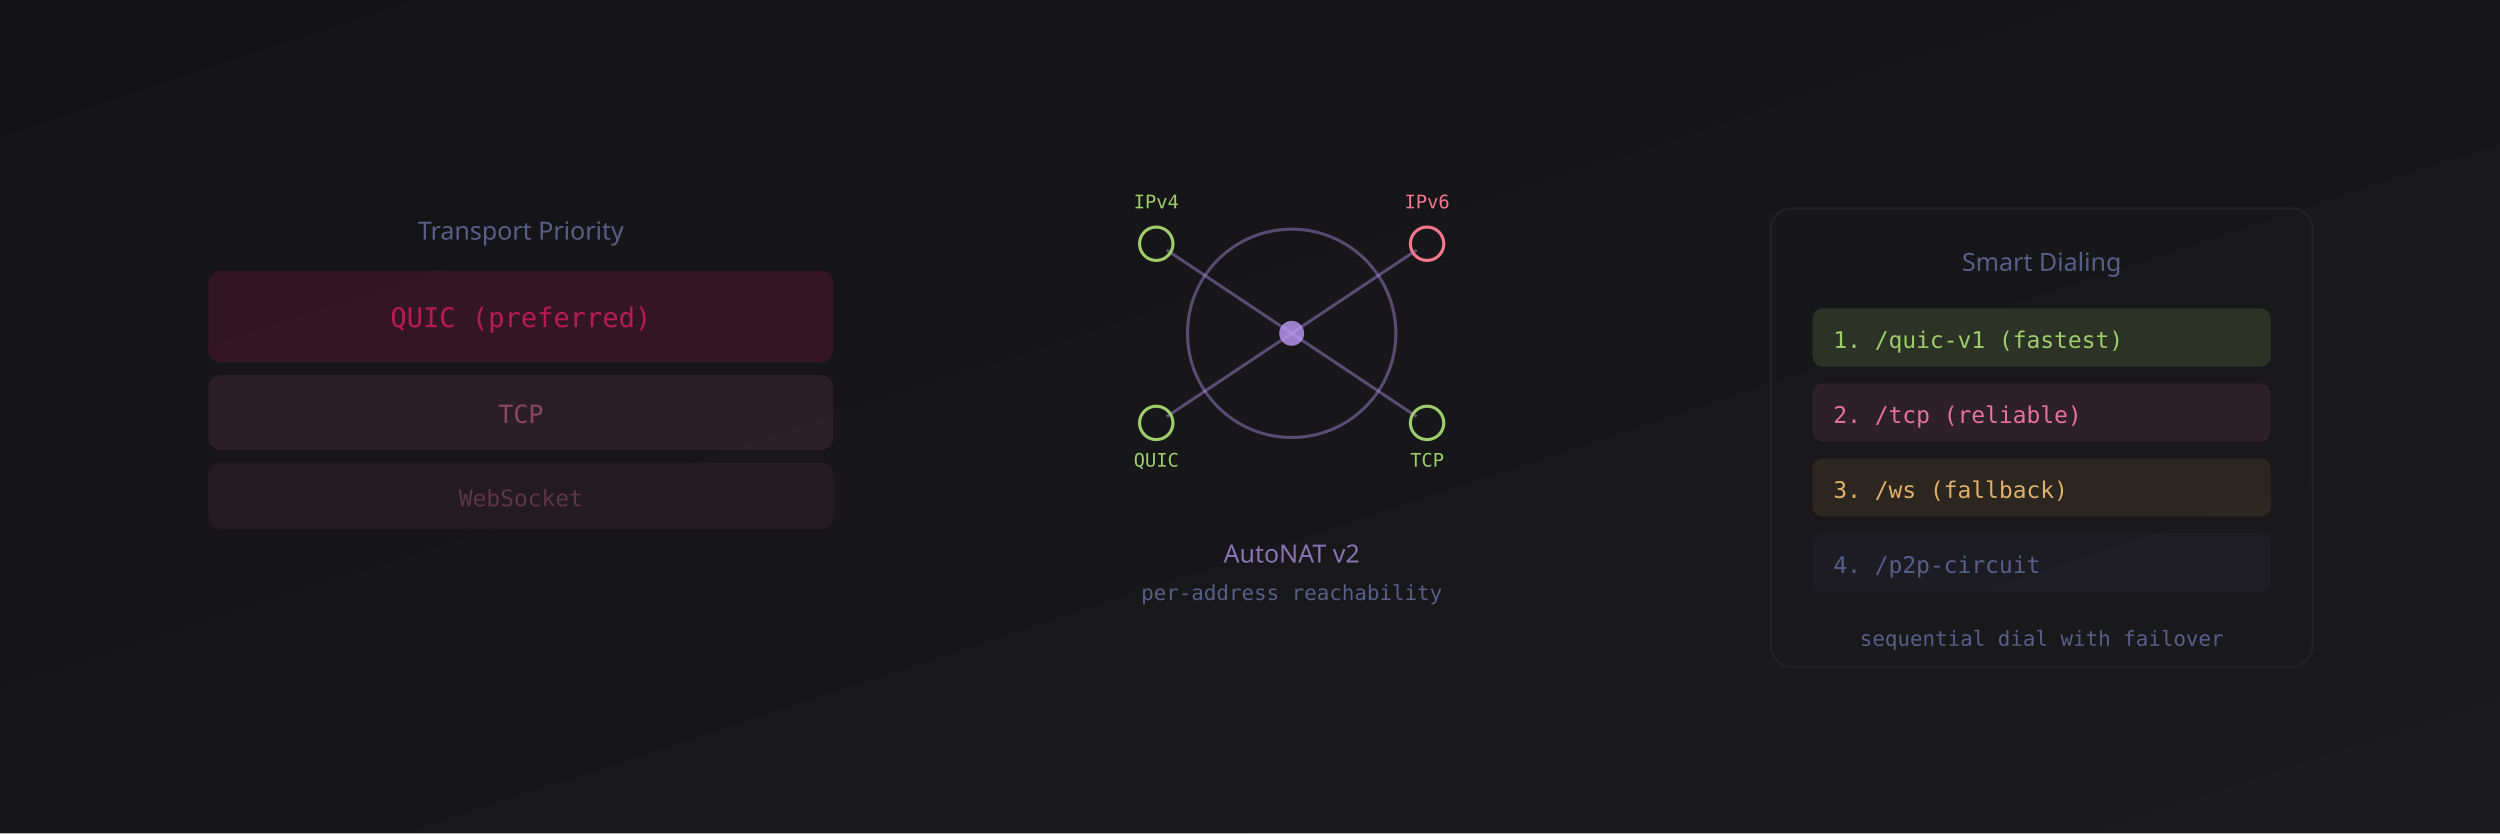
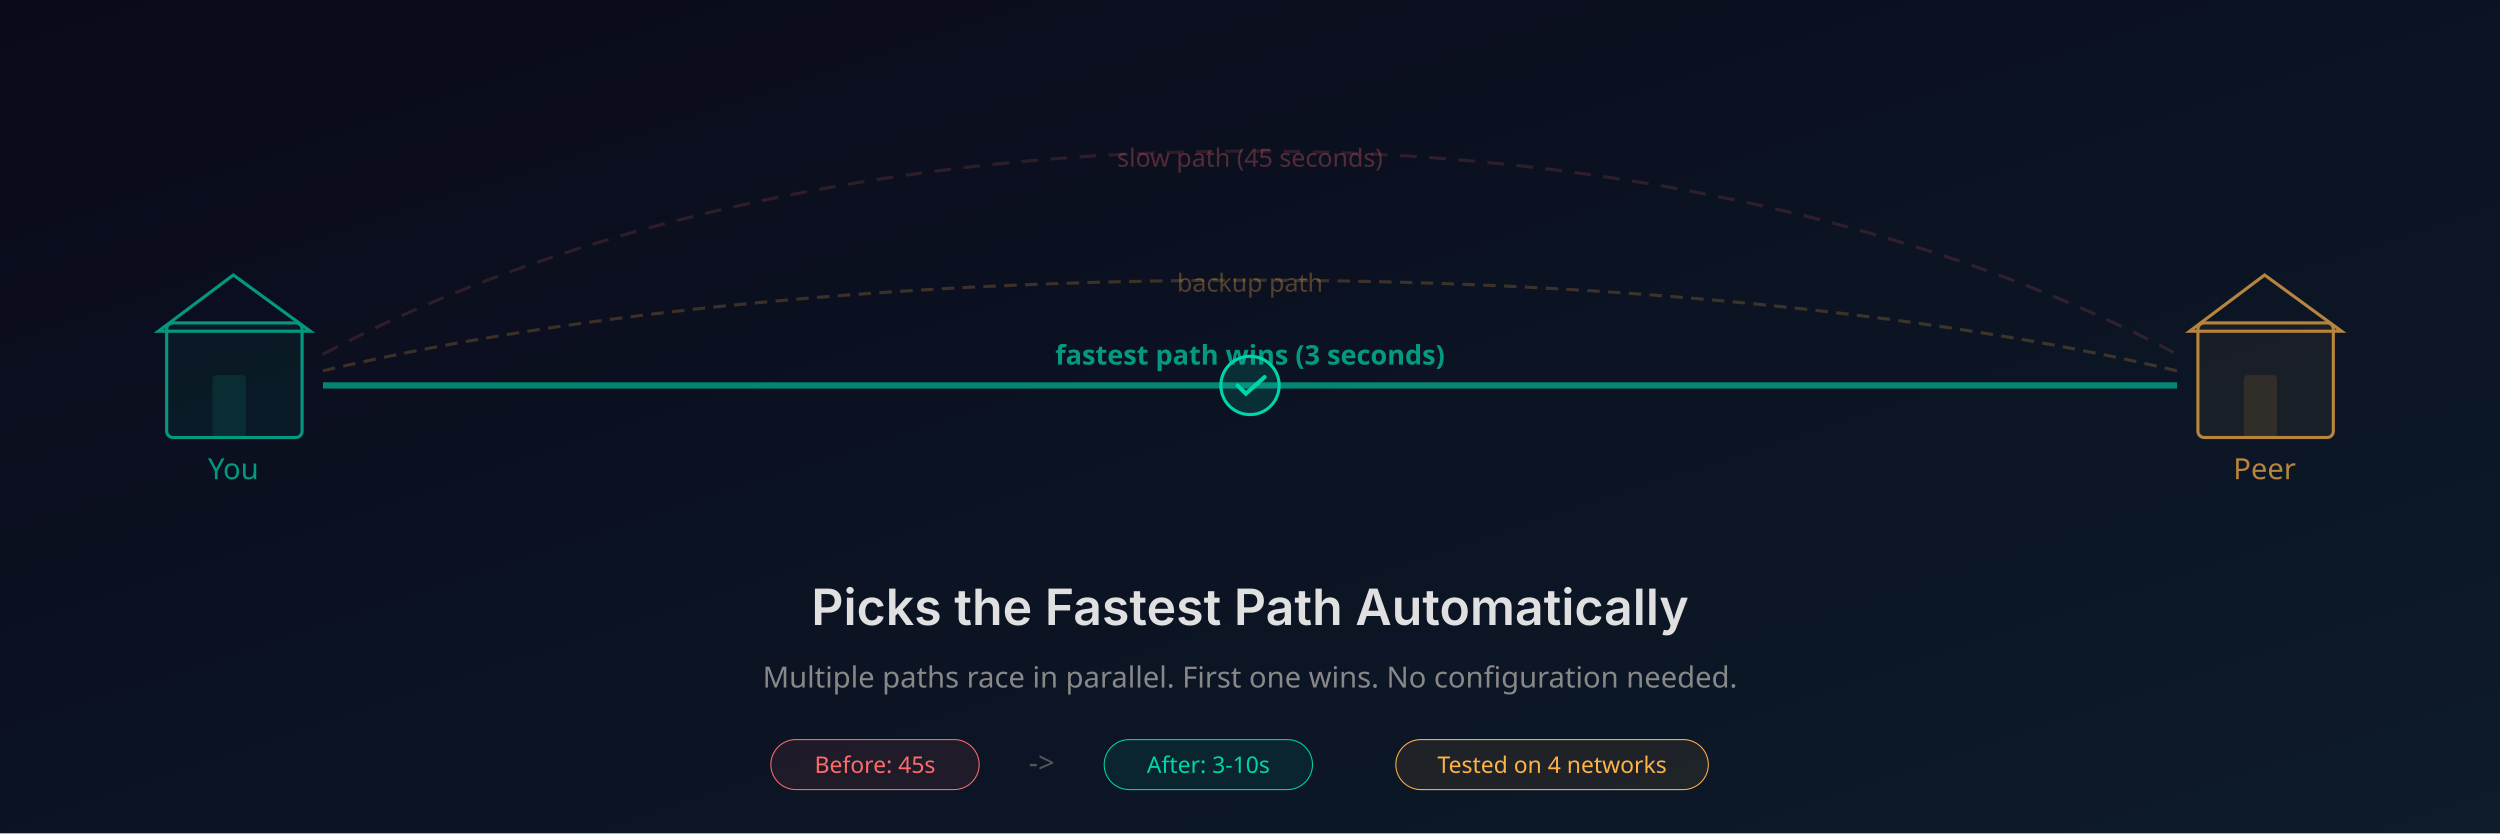
<svg xmlns="http://www.w3.org/2000/svg" viewBox="0 0 1200 400" width="1200" height="400">
  <defs>
    <linearGradient id="bgD" x1="0%" y1="0%" x2="100%" y2="100%">
-       <stop offset="0%" style="stop-color:#141316" />
-       <stop offset="100%" style="stop-color:#1a191c" />
+       <stop offset="0%" stop-color="#0a0a1a" />
+       <stop offset="100%" stop-color="#0d1b2a" />
    </linearGradient>
  </defs>
  <rect width="1200" height="400" fill="url(#bgD)" />
-   <rect x="100" y="130" width="300" height="44" rx="6" fill="#da1c5c" opacity="0.15" />
-   <text x="250" y="157" font-family="SF Mono, monospace" font-size="13" fill="#da1c5c" text-anchor="middle" opacity="0.8">QUIC (preferred)</text>
-   <rect x="100" y="180" width="300" height="36" rx="6" fill="#e8729a" opacity="0.1" />
-   <text x="250" y="203" font-family="SF Mono, monospace" font-size="12" fill="#e8729a" text-anchor="middle" opacity="0.5">TCP</text>
-   <rect x="100" y="222" width="300" height="32" rx="6" fill="#e8729a" opacity="0.06" />
-   <text x="250" y="243" font-family="SF Mono, monospace" font-size="11" fill="#e8729a" text-anchor="middle" opacity="0.3">WebSocket</text>
-   <text x="250" y="115" font-family="system-ui, sans-serif" font-size="12" fill="#565f89" text-anchor="middle">Transport Priority</text>
-   <circle cx="620" cy="160" r="50" fill="none" stroke="#bb9af7" stroke-width="1.5" opacity="0.4" />
-   <circle cx="620" cy="160" r="6" fill="#bb9af7" opacity="0.8" />
-   <line x1="620" y1="160" x2="560" y2="120" stroke="#bb9af7" stroke-width="1.5" opacity="0.4" />
-   <circle cx="555" cy="117" r="8" fill="none" stroke="#9ece6a" stroke-width="1.5" />
-   <text x="555" y="100" font-family="SF Mono, monospace" font-size="9" fill="#9ece6a" text-anchor="middle">IPv4</text>
-   <line x1="620" y1="160" x2="680" y2="120" stroke="#bb9af7" stroke-width="1.5" opacity="0.4" />
-   <circle cx="685" cy="117" r="8" fill="none" stroke="#f7768e" stroke-width="1.5" />
-   <text x="685" y="100" font-family="SF Mono, monospace" font-size="9" fill="#f7768e" text-anchor="middle">IPv6</text>
-   <line x1="620" y1="160" x2="560" y2="200" stroke="#bb9af7" stroke-width="1.5" opacity="0.4" />
-   <circle cx="555" cy="203" r="8" fill="none" stroke="#9ece6a" stroke-width="1.5" />
-   <text x="555" y="224" font-family="SF Mono, monospace" font-size="9" fill="#9ece6a" text-anchor="middle">QUIC</text>
-   <line x1="620" y1="160" x2="680" y2="200" stroke="#bb9af7" stroke-width="1.5" opacity="0.4" />
-   <circle cx="685" cy="203" r="8" fill="none" stroke="#9ece6a" stroke-width="1.5" />
-   <text x="685" y="224" font-family="SF Mono, monospace" font-size="9" fill="#9ece6a" text-anchor="middle">TCP</text>
-   <text x="620" y="270" font-family="system-ui, sans-serif" font-size="12" fill="#bb9af7" text-anchor="middle" opacity="0.7">AutoNAT v2</text>
-   <text x="620" y="288" font-family="SF Mono, monospace" font-size="10" fill="#565f89" text-anchor="middle">per-address reachability</text>
-   <rect x="850" y="100" width="260" height="220" rx="10" fill="none" stroke="#222124" stroke-width="1" />
-   <text x="980" y="130" font-family="system-ui, sans-serif" font-size="12" fill="#565f89" text-anchor="middle">Smart Dialing</text>
-   <rect x="870" y="148" width="220" height="28" rx="5" fill="#9ece6a" opacity="0.15" />
-   <text x="880" y="167" font-family="SF Mono, monospace" font-size="11" fill="#9ece6a">1. /quic-v1  (fastest)</text>
-   <rect x="870" y="184" width="220" height="28" rx="5" fill="#e8729a" opacity="0.1" />
-   <text x="880" y="203" font-family="SF Mono, monospace" font-size="11" fill="#e8729a">2. /tcp  (reliable)</text>
-   <rect x="870" y="220" width="220" height="28" rx="5" fill="#e0af68" opacity="0.1" />
-   <text x="880" y="239" font-family="SF Mono, monospace" font-size="11" fill="#e0af68">3. /ws  (fallback)</text>
-   <rect x="870" y="256" width="220" height="28" rx="5" fill="#565f89" opacity="0.08" />
-   <text x="880" y="275" font-family="SF Mono, monospace" font-size="11" fill="#565f89">4. /p2p-circuit</text>
-   <text x="980" y="310" font-family="SF Mono, monospace" font-size="10" fill="#565f89" text-anchor="middle">sequential dial with failover</text>
+   <g opacity="0.7">
+     <rect x="80" y="155" width="65" height="55" rx="3" fill="#00d4aa" fill-opacity="0.08" stroke="#00d4aa" stroke-width="1.5" />
+     <polygon points="76,159 112,132 149,159" fill="none" stroke="#00d4aa" stroke-width="1.5" />
+     <rect x="102" y="180" width="16" height="30" rx="2" fill="#00d4aa" fill-opacity="0.15" />
+     <text x="112" y="230" text-anchor="middle" font-family="system-ui, sans-serif" font-size="14" fill="#00d4aa">You</text>
+   </g>
+   <g opacity="0.7">
+     <rect x="1055" y="155" width="65" height="55" rx="3" fill="#ffb347" fill-opacity="0.08" stroke="#ffb347" stroke-width="1.5" />
+     <polygon points="1051,159 1087,132 1124,159" fill="none" stroke="#ffb347" stroke-width="1.5" />
+     <rect x="1077" y="180" width="16" height="30" rx="2" fill="#ffb347" fill-opacity="0.15" />
+     <text x="1087" y="230" text-anchor="middle" font-family="system-ui, sans-serif" font-size="14" fill="#ffb347">Peer</text>
+   </g>
+   <path d="M155,170 C400,40 800,40 1045,170" stroke="#ff6b6b" stroke-width="1.5" fill="none" opacity="0.15" stroke-dasharray="8 6" />
+   <text x="600" y="80" text-anchor="middle" font-family="system-ui, sans-serif" font-size="12" fill="#ff6b6b" opacity="0.3">slow path (45 seconds)</text>
+   <path d="M155,178 C400,120 800,120 1045,178" stroke="#ffb347" stroke-width="1.5" fill="none" opacity="0.2" stroke-dasharray="6 4" />
+   <text x="600" y="140" text-anchor="middle" font-family="system-ui, sans-serif" font-size="12" fill="#ffb347" opacity="0.3">backup path</text>
+   <line x1="155" y1="185" x2="1045" y2="185" stroke="#00d4aa" stroke-width="3" opacity="0.6" />
+   <text x="600" y="175" text-anchor="middle" font-family="system-ui, sans-serif" font-size="13" fill="#00d4aa" font-weight="600" opacity="0.7">fastest path wins (3 seconds)</text>
+   <circle cx="600" cy="185" r="14" fill="#00d4aa" fill-opacity="0.15" stroke="#00d4aa" stroke-width="1.5" />
+   <path d="M594,185 L598,189 L607,181" stroke="#00d4aa" stroke-width="2" fill="none" stroke-linecap="round" />
+   <text x="600" y="300" text-anchor="middle" font-family="system-ui, -apple-system, sans-serif" font-size="24" font-weight="600" fill="#e0e0e0">Picks the Fastest Path Automatically</text>
+   <text x="600" y="330" text-anchor="middle" font-family="system-ui, sans-serif" font-size="14" fill="#888">Multiple paths race in parallel. First one wins. No configuration needed.</text>
+   <rect x="370" y="355" width="100" height="24" rx="12" fill="#ff6b6b" fill-opacity="0.08" stroke="#ff6b6b" stroke-width="0.5" />
+   <text x="420" y="371" text-anchor="middle" font-family="system-ui, sans-serif" font-size="11" fill="#ff6b6b">Before: 45s</text>
+   <text x="500" y="371" text-anchor="middle" font-family="system-ui, sans-serif" font-size="14" fill="#555">-&gt;</text>
+   <rect x="530" y="355" width="100" height="24" rx="12" fill="#00d4aa" fill-opacity="0.08" stroke="#00d4aa" stroke-width="0.5" />
+   <text x="580" y="371" text-anchor="middle" font-family="system-ui, sans-serif" font-size="11" fill="#00d4aa">After: 3-10s</text>
+   <rect x="670" y="355" width="150" height="24" rx="12" fill="#ffb347" fill-opacity="0.08" stroke="#ffb347" stroke-width="0.5" />
+   <text x="745" y="371" text-anchor="middle" font-family="system-ui, sans-serif" font-size="11" fill="#ffb347">Tested on 4 networks</text>
</svg>
